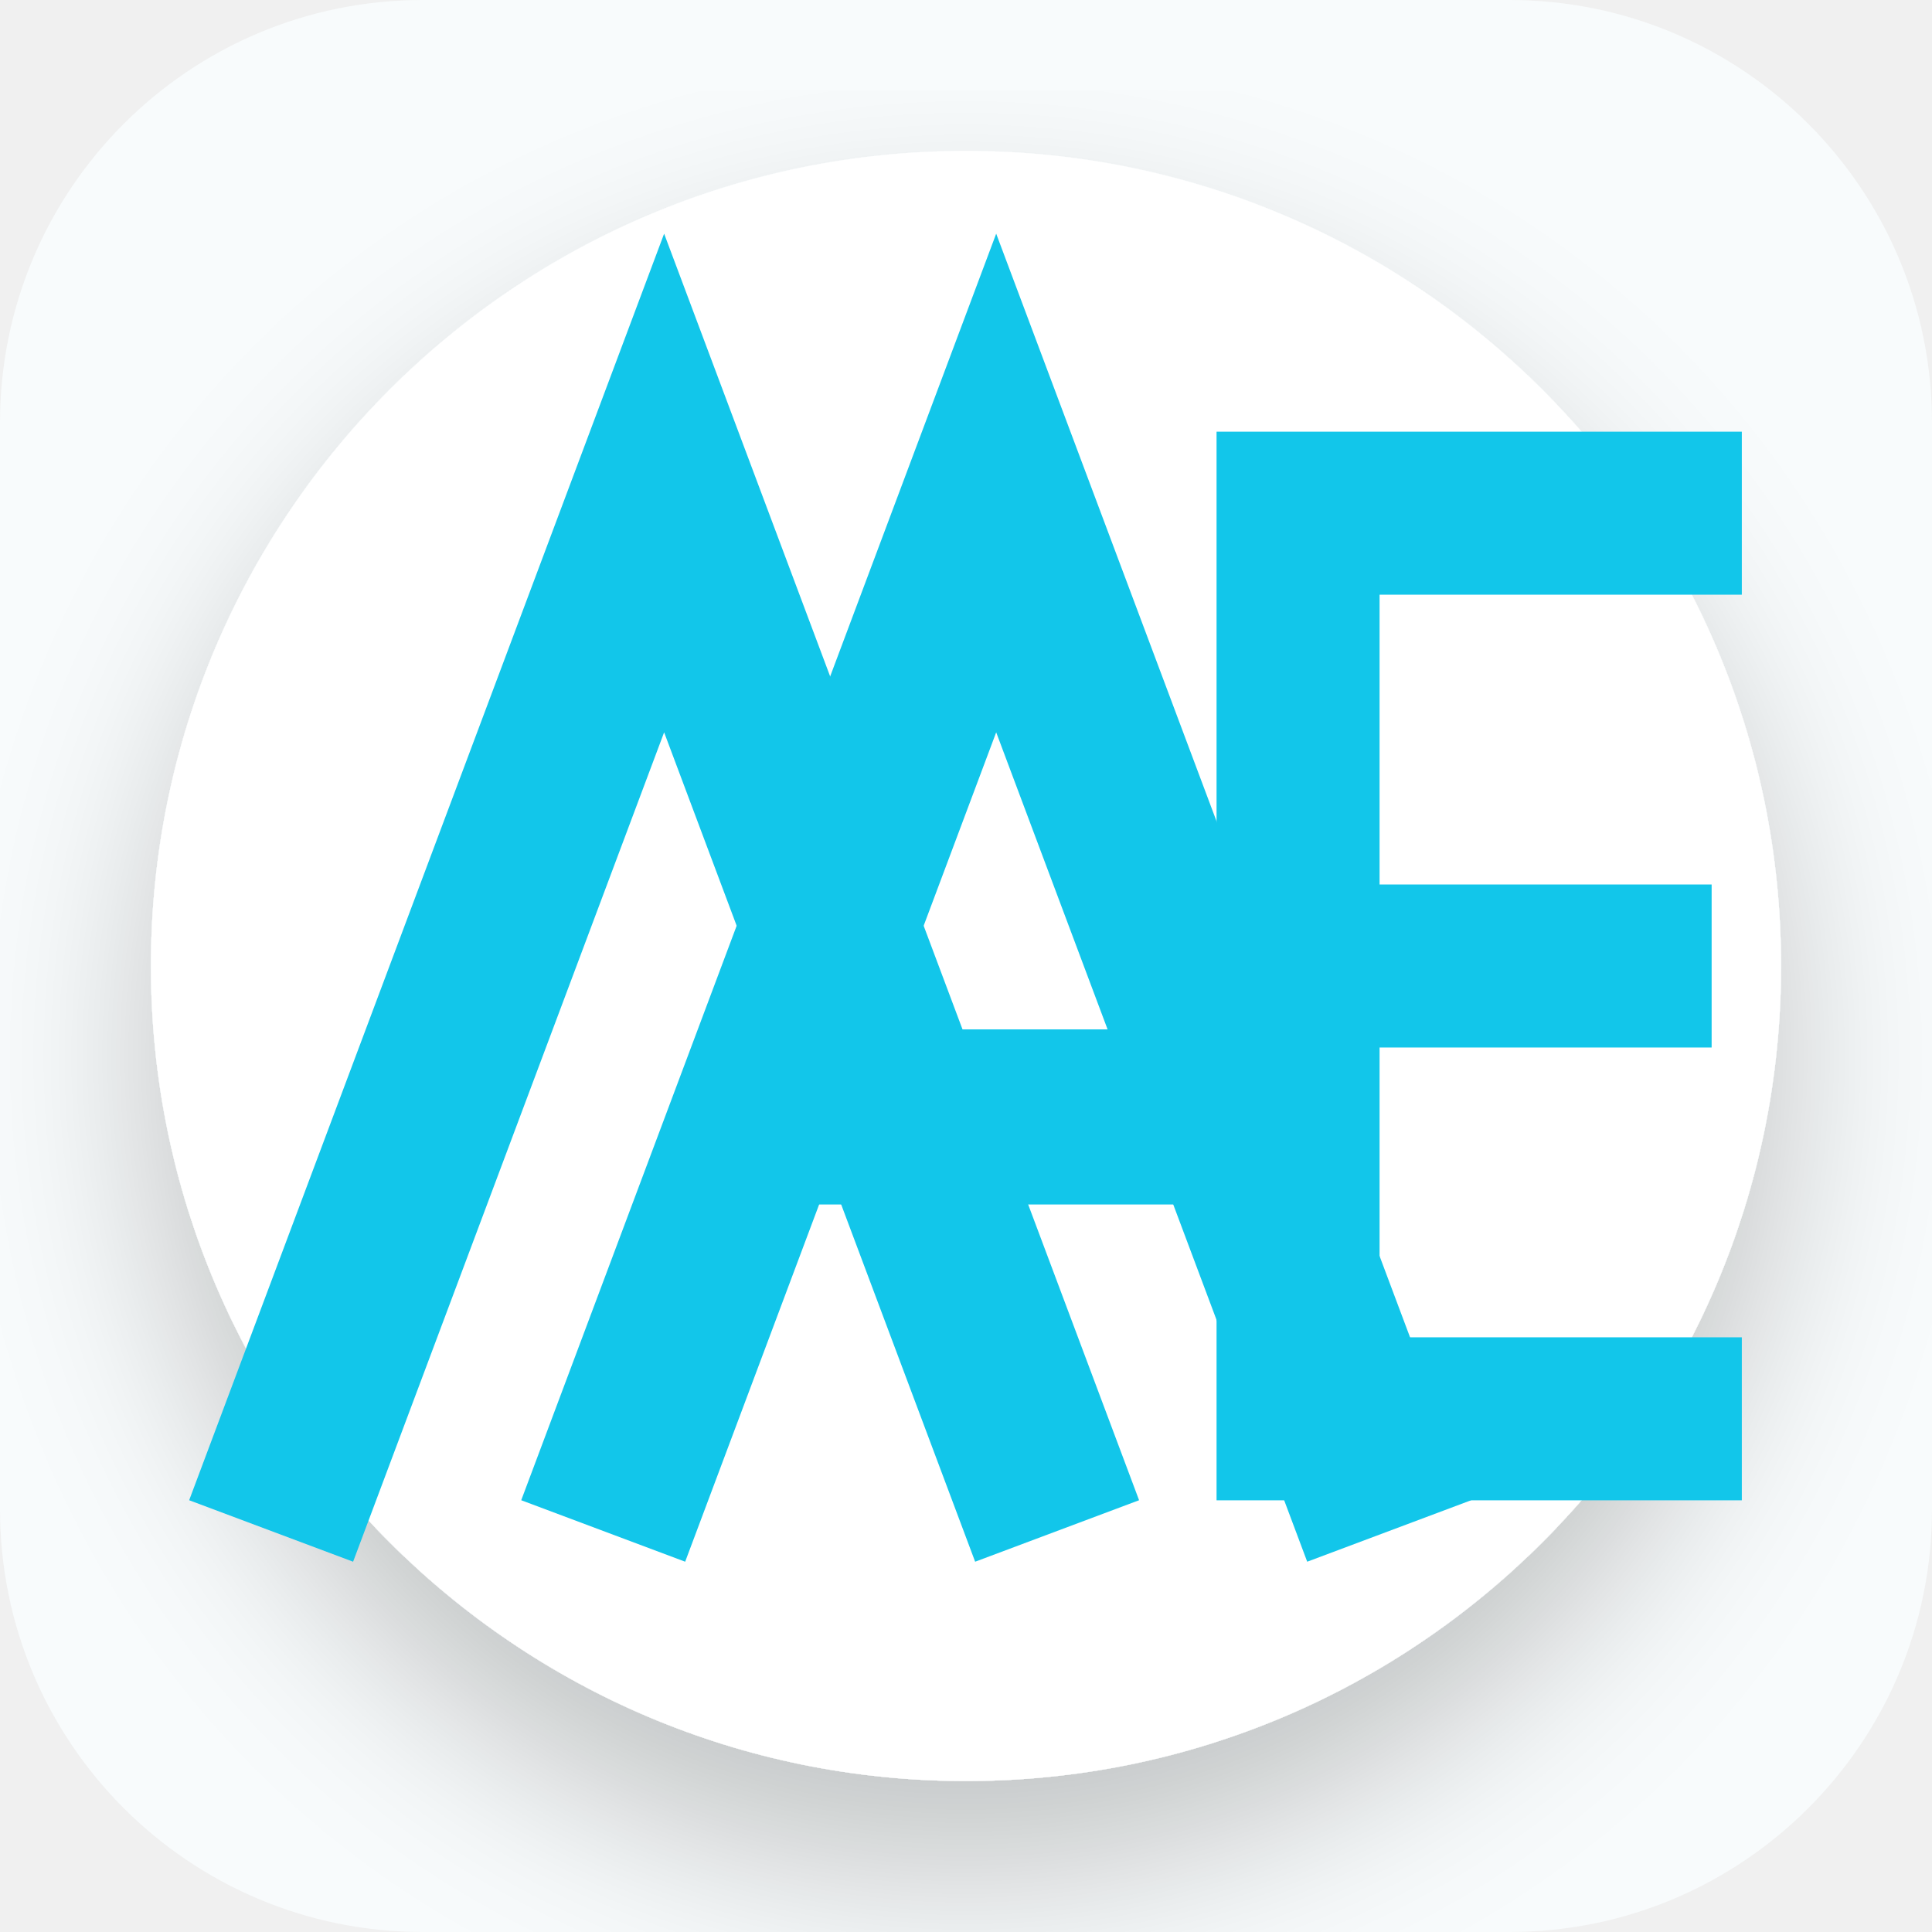
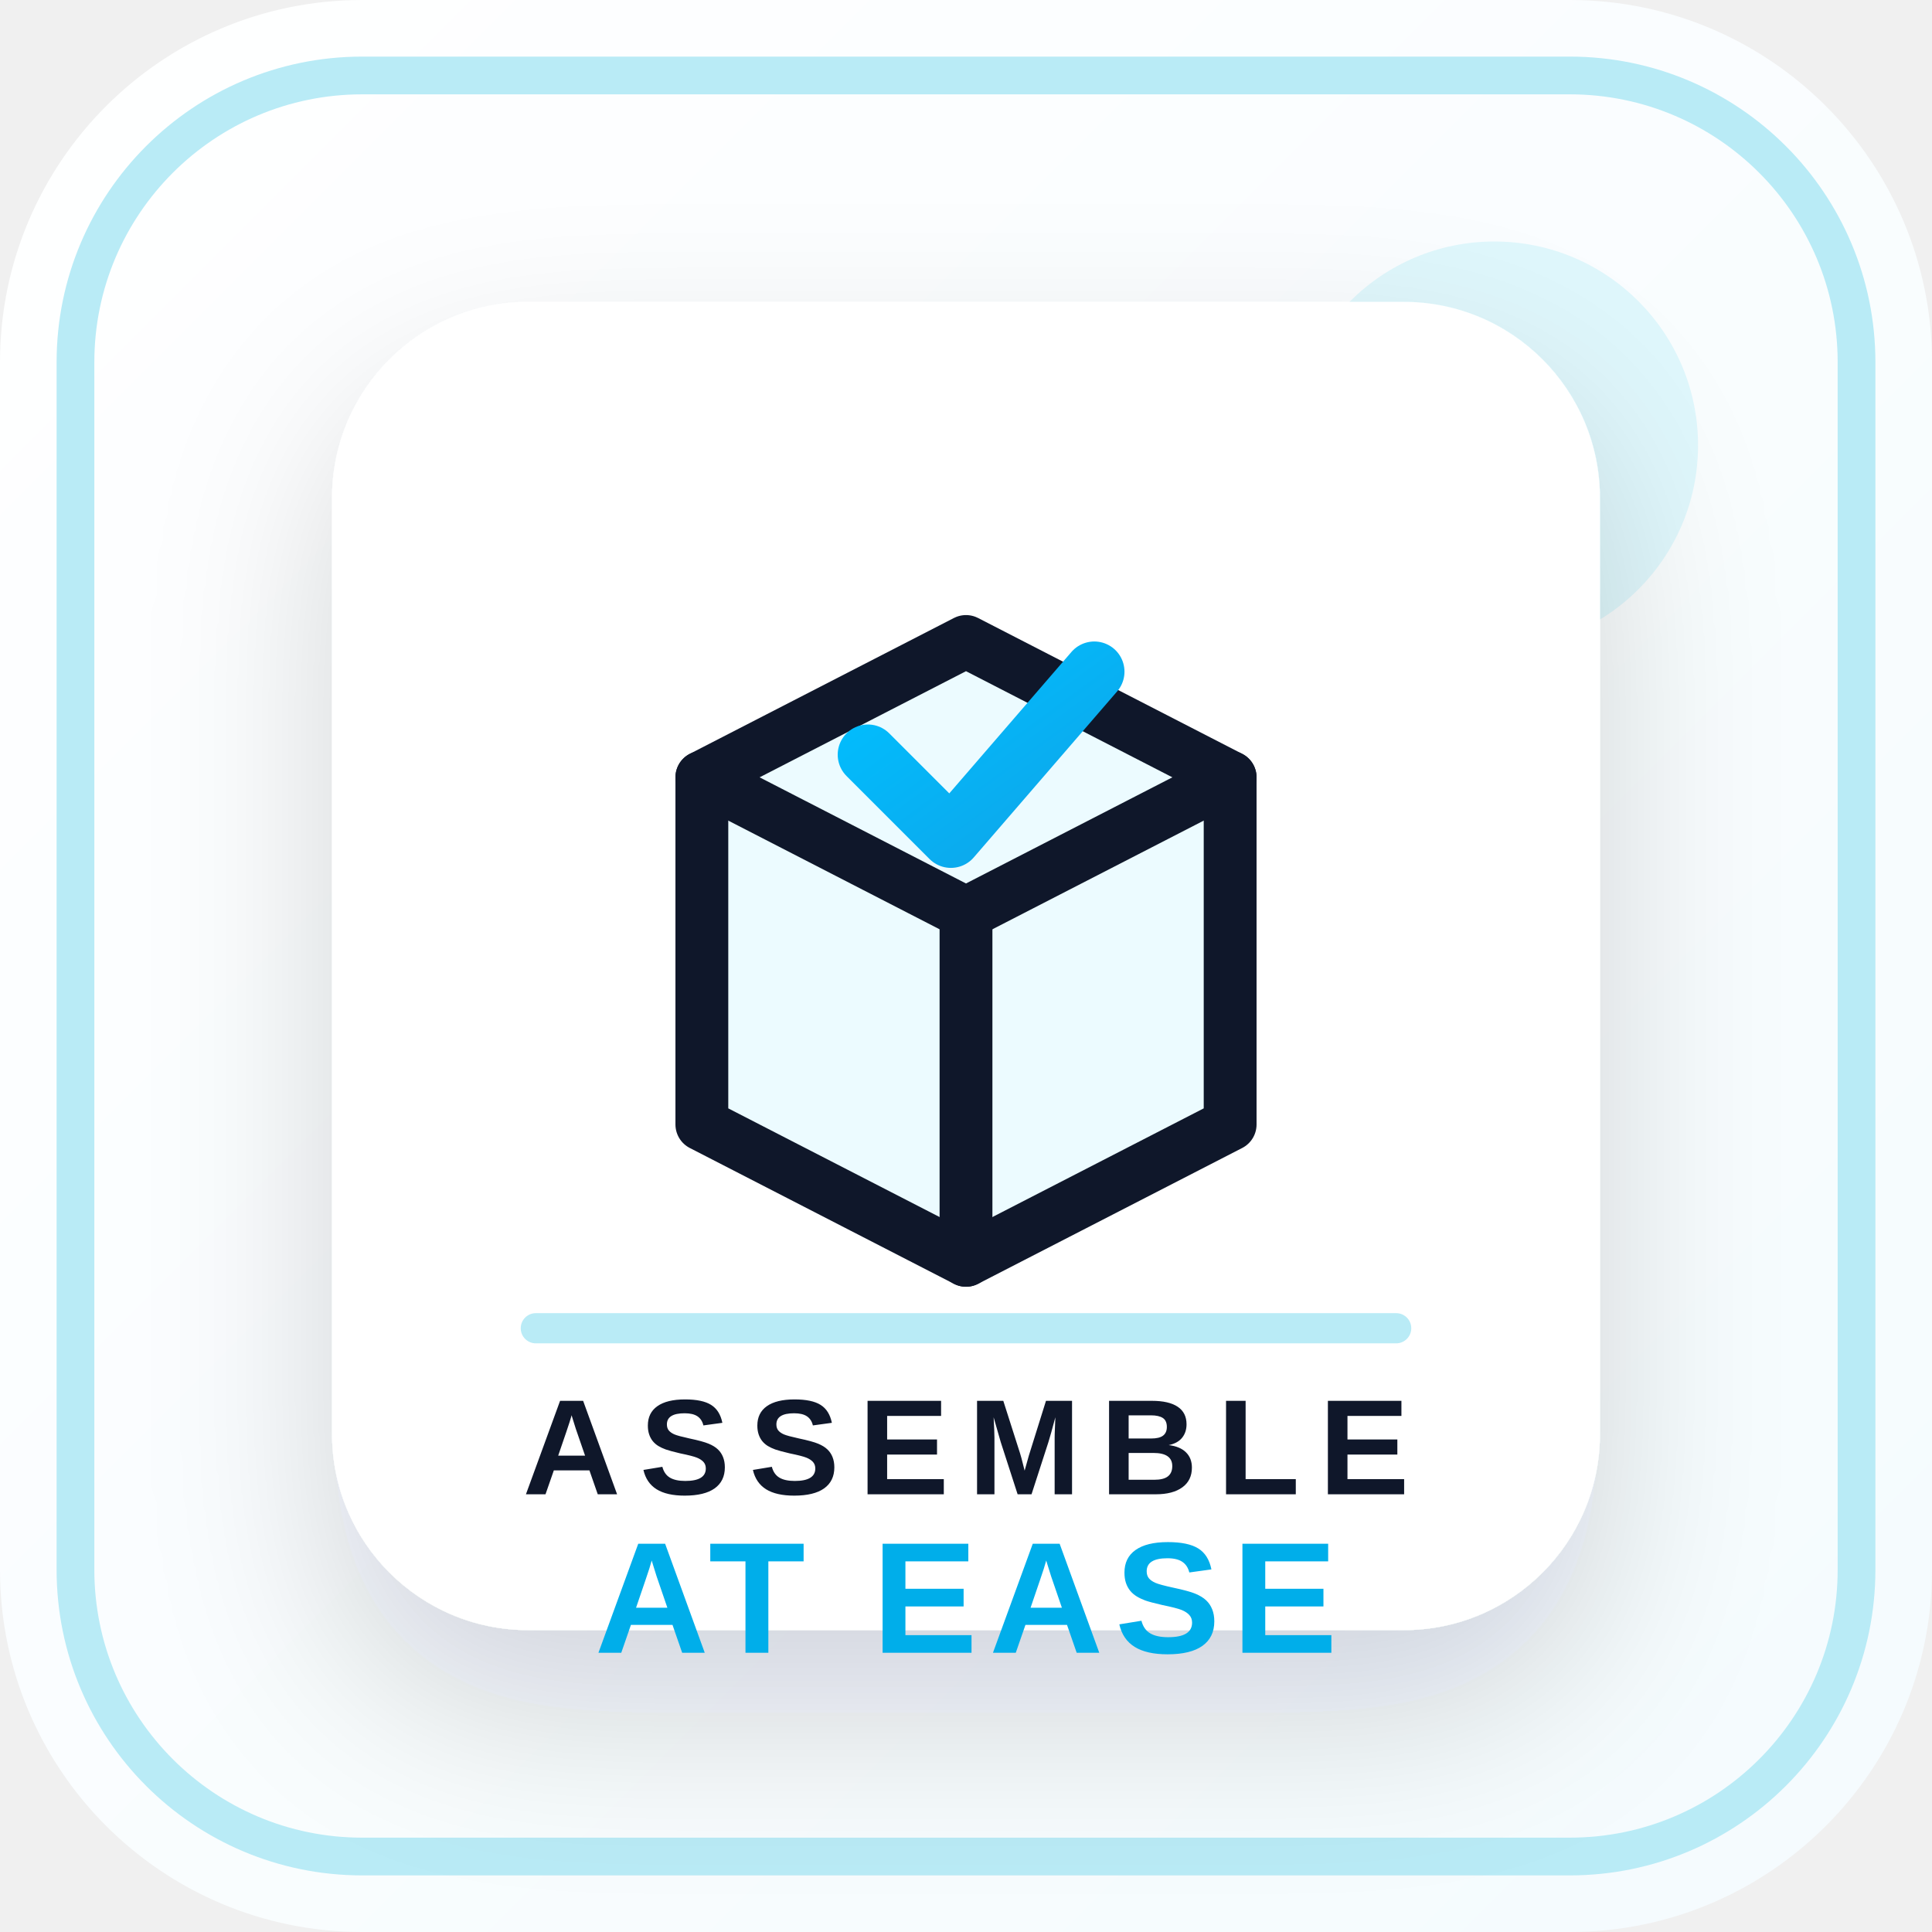
- <svg xmlns="http://www.w3.org/2000/svg" viewBox="0 0 64 64" role="img" aria-label="AssembleAtEase logo">
+ <svg xmlns="http://www.w3.org/2000/svg" viewBox="0 0 512 512" role="img" aria-label="AssembleAtEase brand mark">
  <defs>
-     <filter id="softShadow" x="-20%" y="-20%" width="140%" height="140%">
-       <feDropShadow dx="0" dy="3" stdDeviation="3" flood-color="#0d1117" flood-opacity="0.22" />
+     <linearGradient id="bg" x1="0%" y1="0%" x2="100%" y2="100%">
+       <stop offset="0%" stop-color="#ffffff" />
+       <stop offset="100%" stop-color="#f4fbfe" />
+     </linearGradient>
+     <linearGradient id="accent" x1="0%" y1="0%" x2="100%" y2="100%">
+       <stop offset="0%" stop-color="#00bfff" />
+       <stop offset="100%" stop-color="#0ea5e9" />
+     </linearGradient>
+     <filter id="cardShadow" x="-20%" y="-20%" width="140%" height="140%">
+       <feDropShadow dx="0" dy="22" stdDeviation="24" flood-color="#0f172a" flood-opacity="0.16" />
    </filter>
  </defs>
-   <rect width="64" height="64" rx="14" fill="#f8fbfc" />
-   <circle cx="32" cy="32" r="27" fill="#ffffff" filter="url(#softShadow)" />
-   <g fill="none" stroke="#12c6ea" stroke-linecap="square" stroke-linejoin="miter">
-     <path d="M10 48 22 16 34 48" stroke-width="5.8" />
-     <path d="M21 48 33 16 45 48" stroke-width="5.8" />
-     <path d="M27 37h14" stroke-width="5.8" />
-     <path d="M43 17h12M43 32h11M43 47h12M43 17v30" stroke-width="5.4" />
+   <rect width="512" height="512" rx="96" fill="url(#bg)" />
+   <rect x="20" y="20" width="472" height="472" rx="76" fill="none" stroke="#b9ebf6" stroke-width="10" />
+   <circle cx="396" cy="118" r="54" fill="#dff7fc" />
+   <circle cx="396" cy="118" r="24" fill="url(#accent)" opacity="0.9" />
+   <g filter="url(#cardShadow)">
+     <rect x="88" y="80" width="336" height="352" rx="52" fill="#ffffff" />
  </g>
+   <g transform="translate(128 116)">
+     <path d="M58 90 128 54l70 36v92l-70 36-70-36Z" fill="#ecfbff" stroke="#0f172a" stroke-width="14" stroke-linejoin="round" />
+     <path d="M58 90 128 126l70-36" fill="none" stroke="#0f172a" stroke-width="14" stroke-linecap="round" stroke-linejoin="round" />
+     <path d="M128 126v92" fill="none" stroke="#0f172a" stroke-width="14" stroke-linecap="round" />
+     <path d="m102 84 22 22 38-44" fill="none" stroke="url(#accent)" stroke-width="16" stroke-linecap="round" stroke-linejoin="round" />
+   </g>
+   <rect x="138" y="348" width="236" height="8" rx="4" fill="#b9ebf6" />
+   <text x="256" y="396" text-anchor="middle" font-family="Arial, Helvetica, sans-serif" font-size="36" font-weight="800" letter-spacing="5" fill="#0f172a">ASSEMBLE</text>
+   <text x="256" y="438" text-anchor="middle" font-family="Arial, Helvetica, sans-serif" font-size="42" font-weight="800" letter-spacing="3" fill="#00aeea">AT EASE</text>
</svg>
